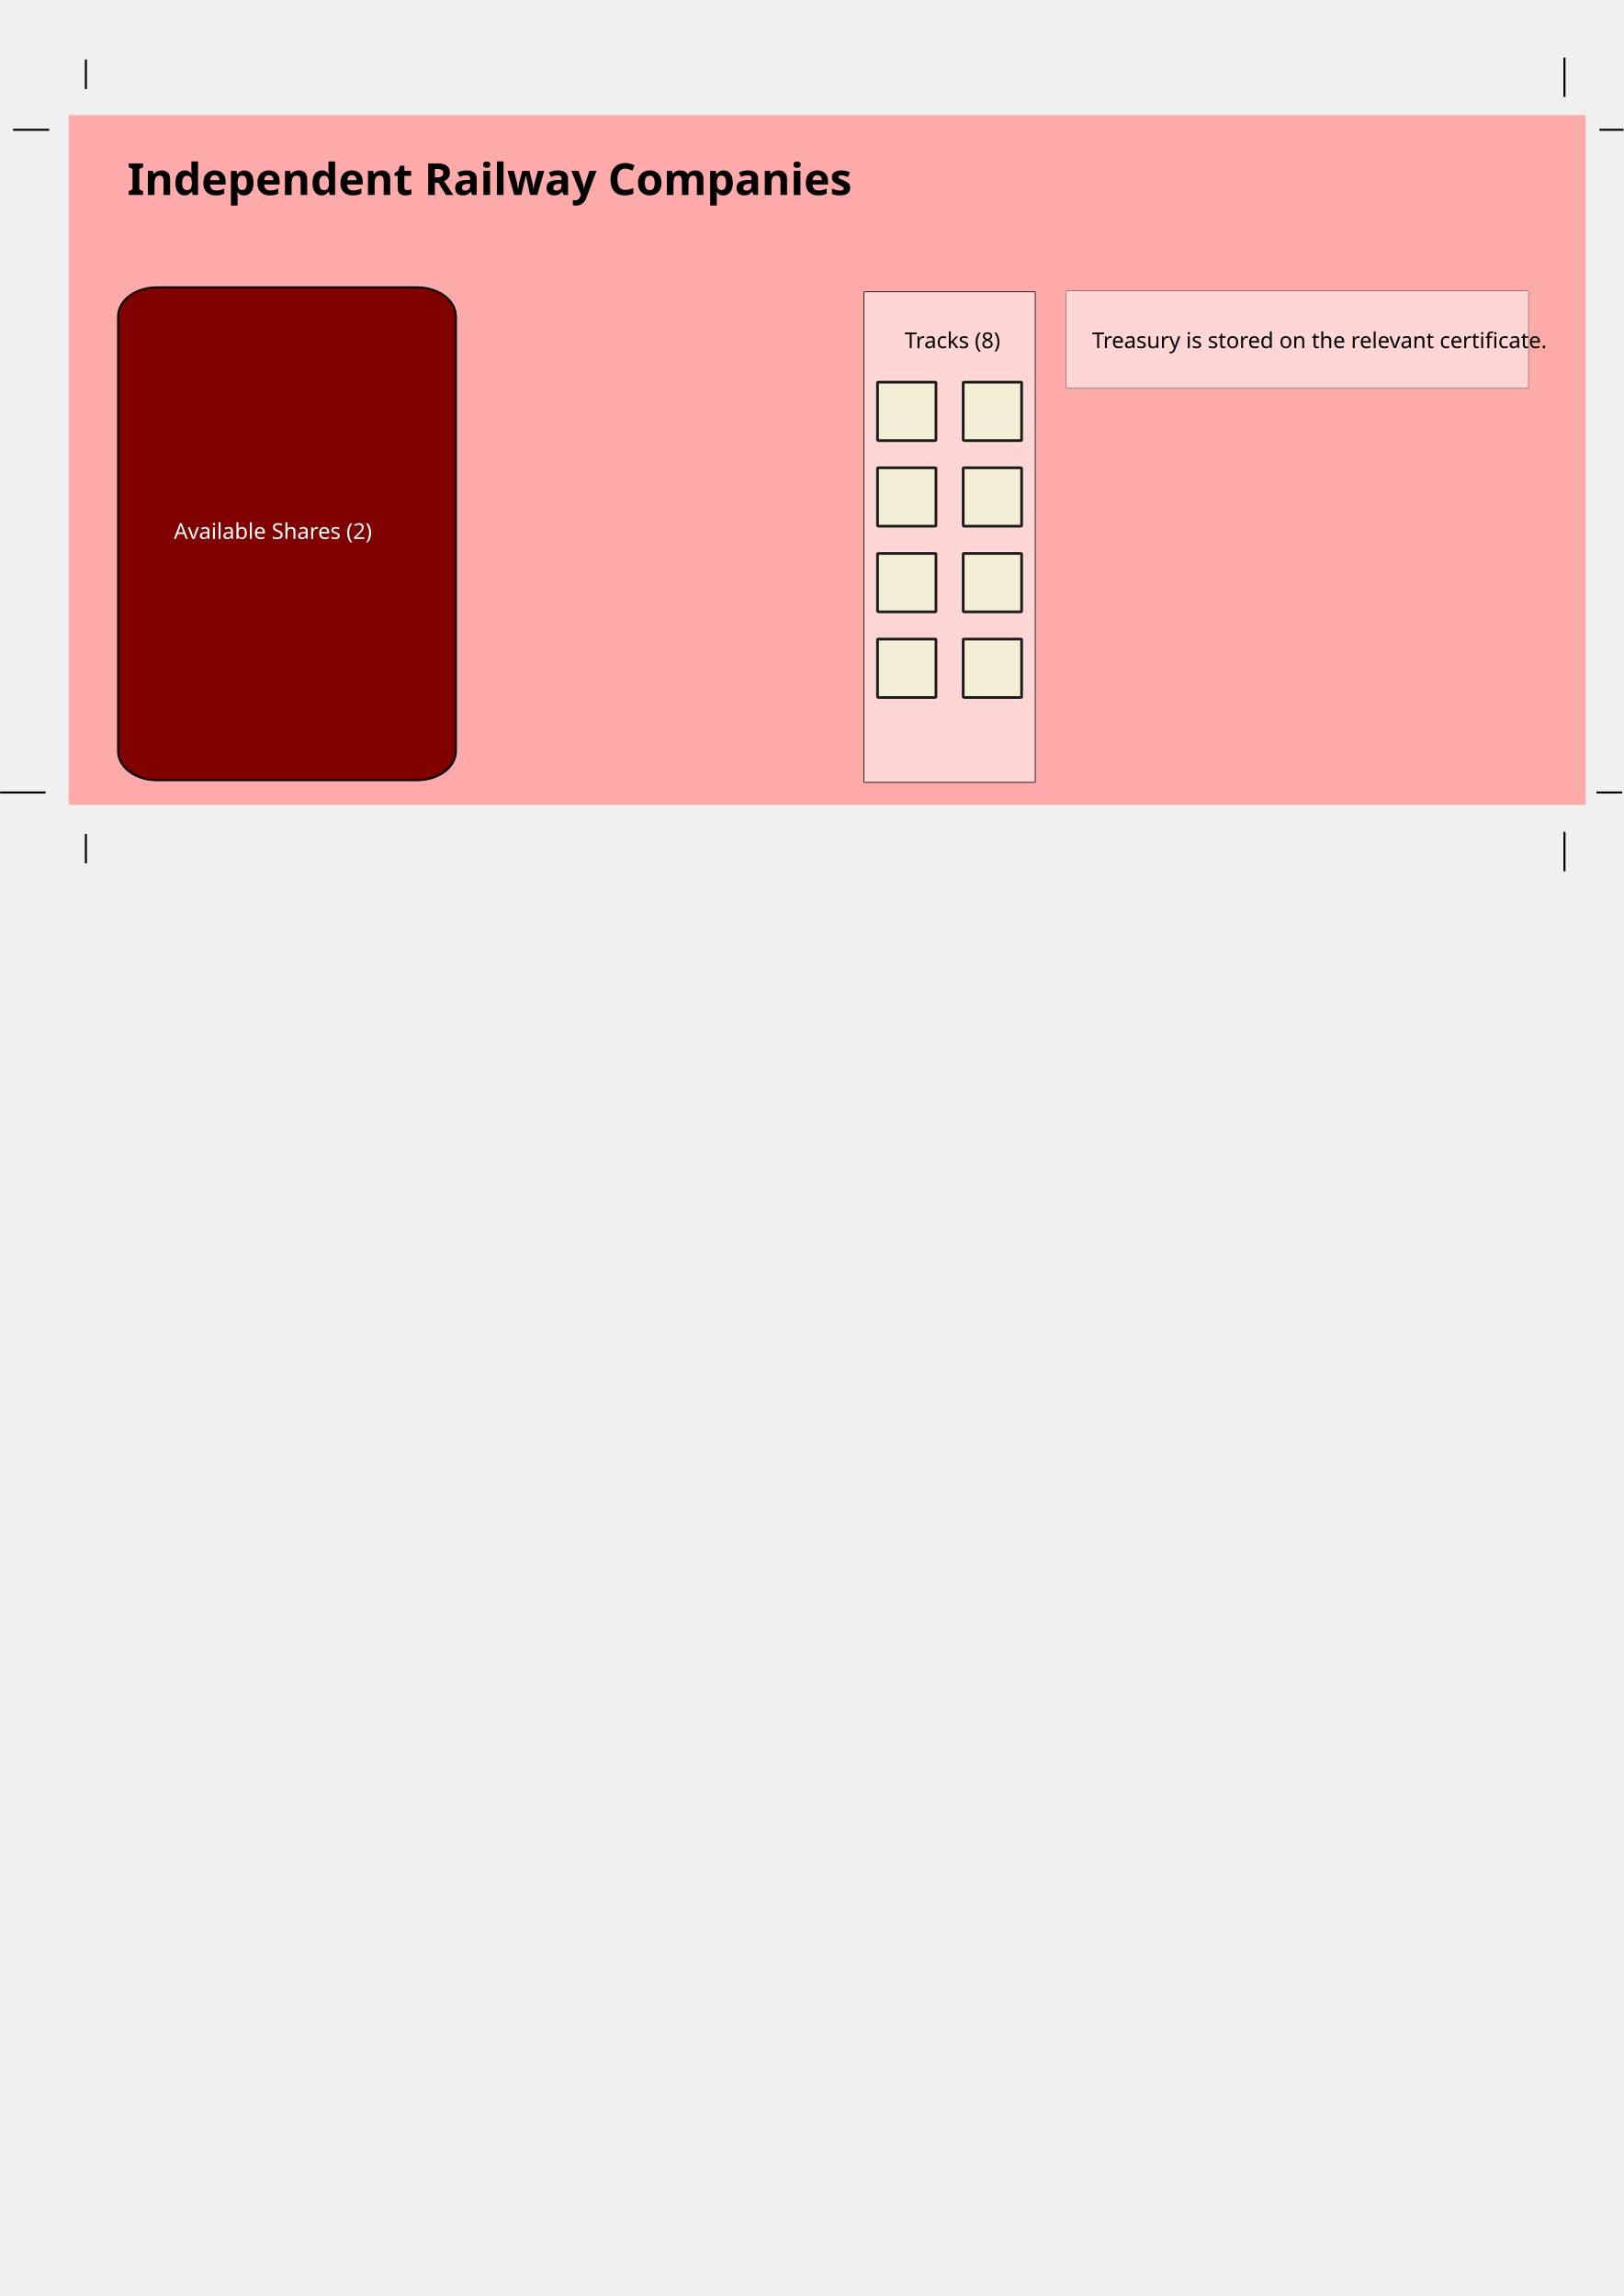
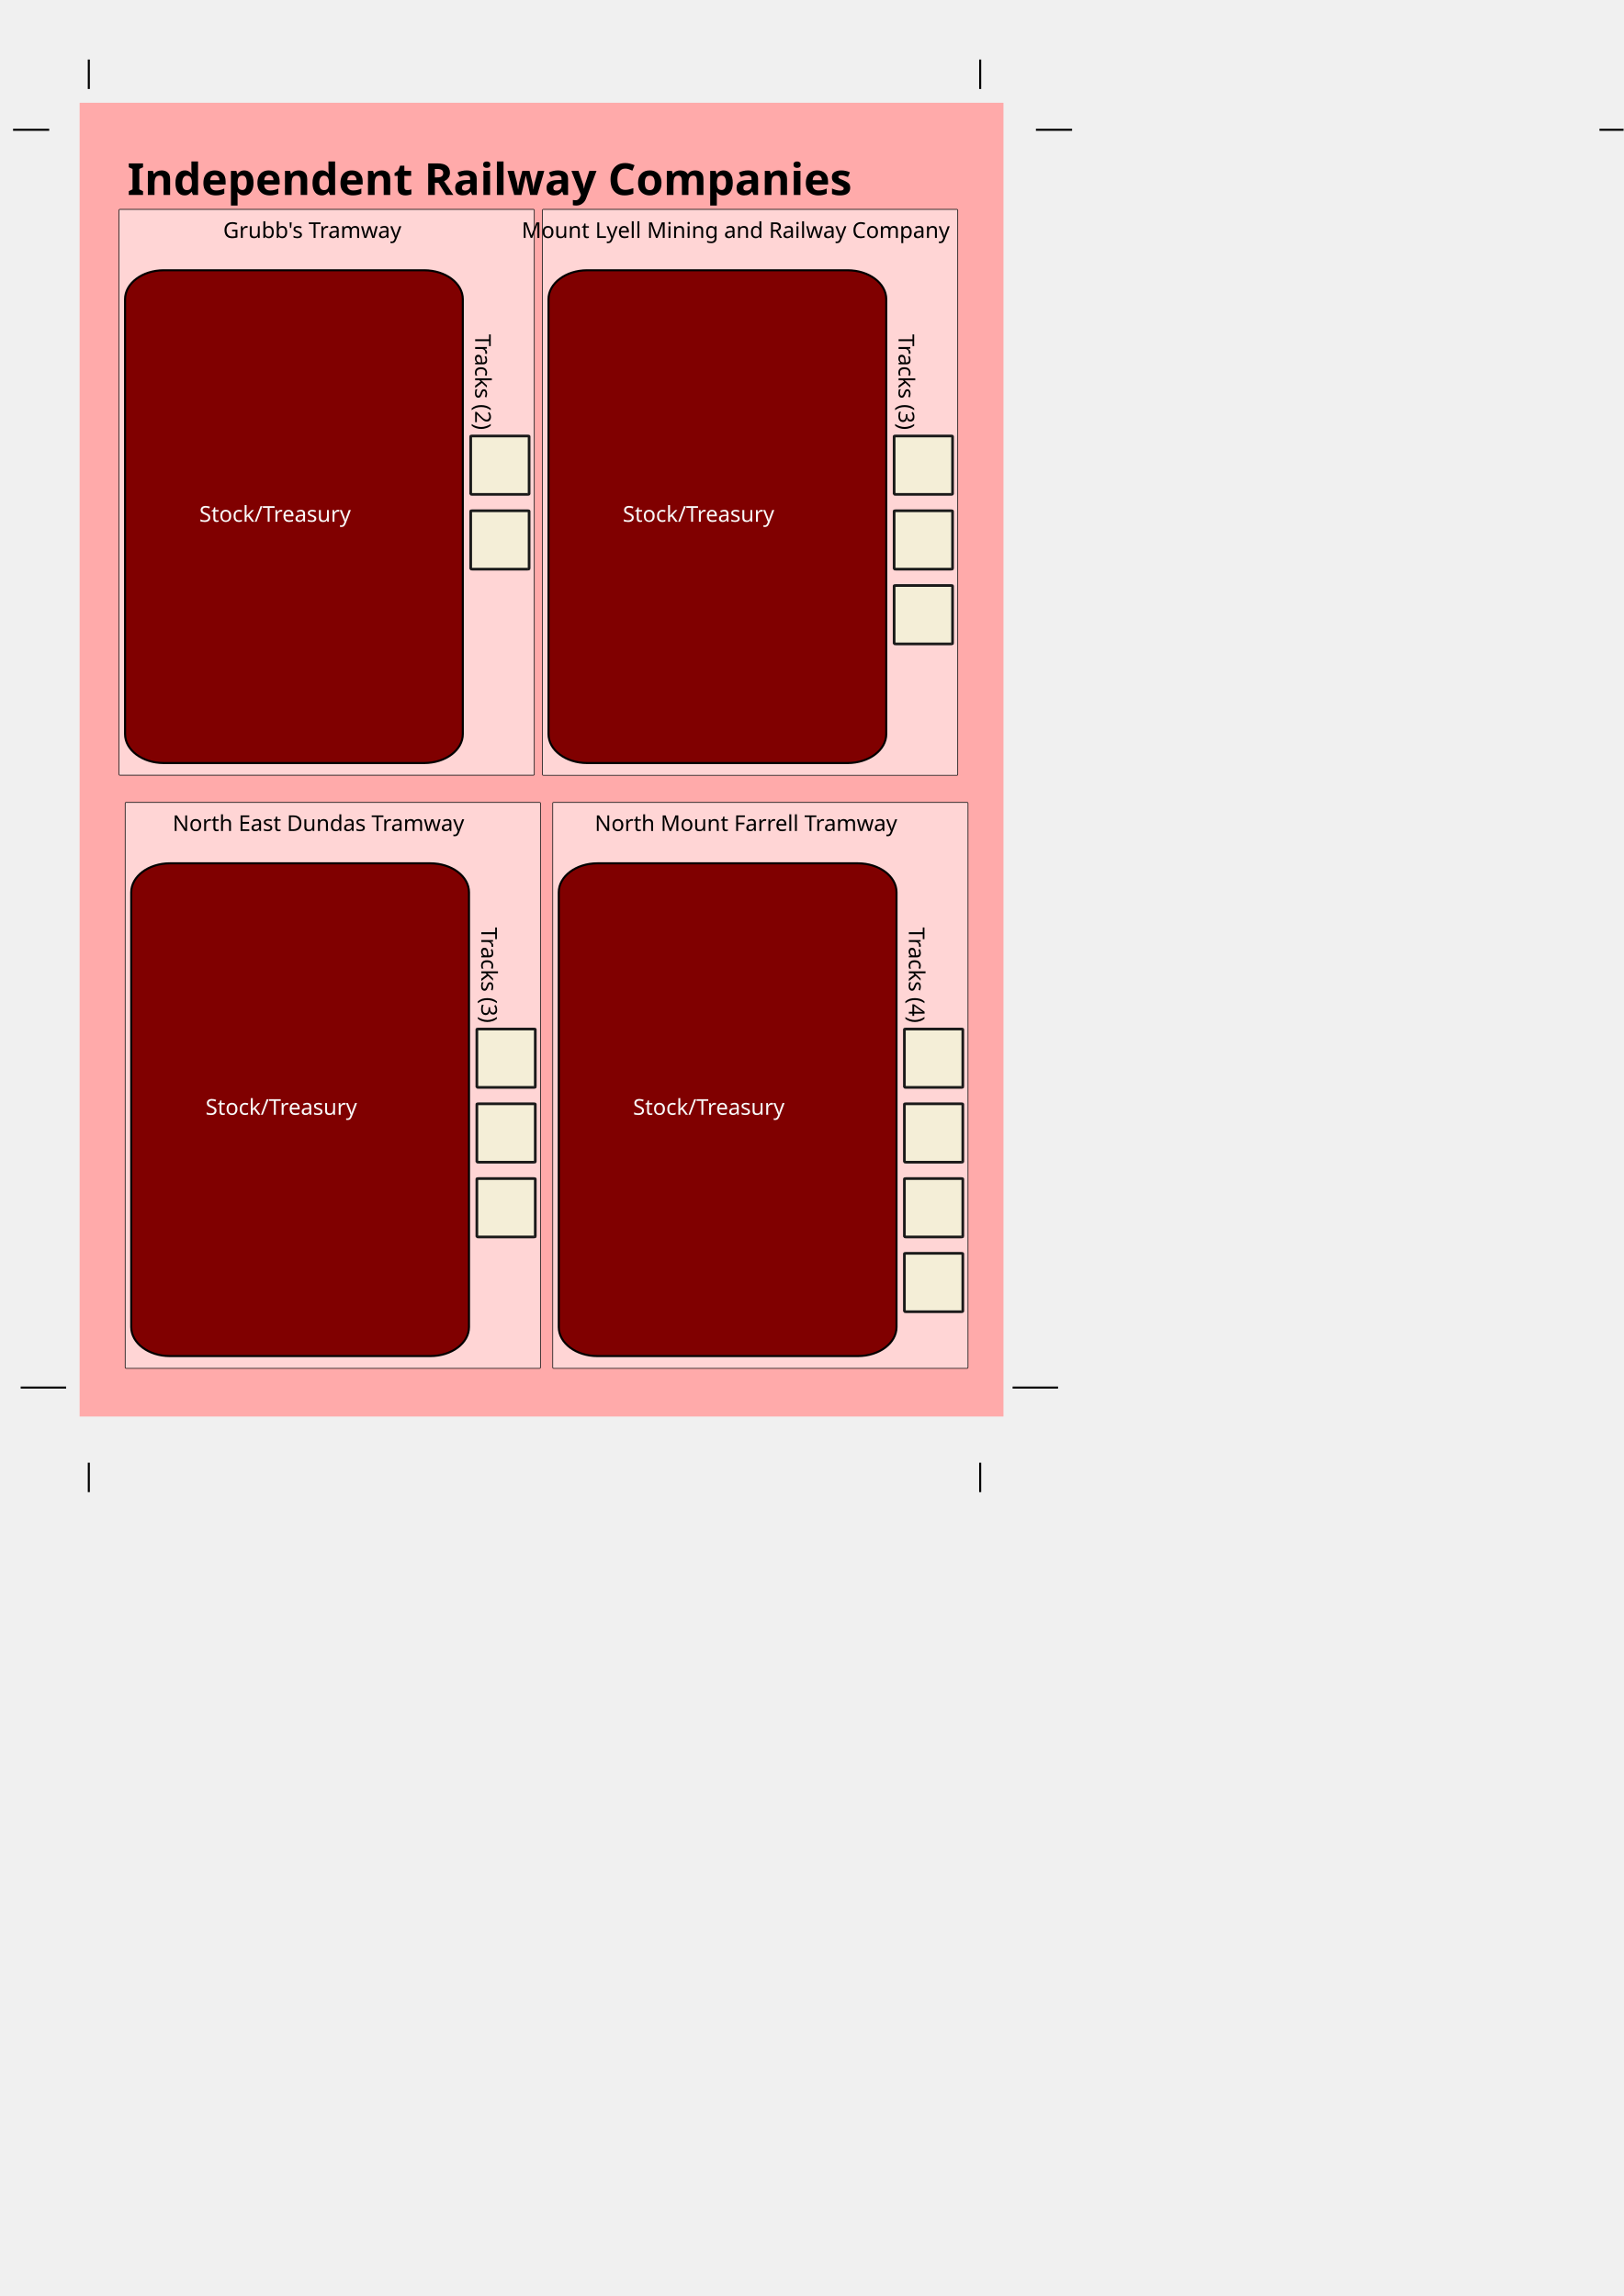
<svg xmlns="http://www.w3.org/2000/svg" width="210mm" height="297mm" viewBox="0 0 210 297" version="1.1" id="svg15070">
  <defs id="defs15064" />
  <g id="layer1">
-     <rect style="fill:#ffaaaa;fill-opacity:1;stroke:none;stroke-width:0.247;stroke-linecap:round;stroke-linejoin:bevel;stroke-miterlimit:4;stroke-dasharray:none;stroke-opacity:1" id="rect14693" width="196.188" height="89.22" x="8.885" y="14.897" />
-     <rect style="fill:#800000;fill-opacity:1;stroke:#000000;stroke-width:0.265;stroke-linecap:round;stroke-linejoin:bevel;stroke-miterlimit:4;stroke-dasharray:none;stroke-opacity:1" id="rect14691" width="63.742" height="43.683" x="37.176" y="-58.96" rx="3.75" ry="5" transform="rotate(90)" />
+     <rect style="fill:#ffaaaa;fill-opacity:1;stroke:none;stroke-width:0.266;stroke-linecap:round;stroke-linejoin:bevel;stroke-miterlimit:4;stroke-dasharray:none;stroke-opacity:1" id="rect14693" width="119.481" height="169.936" x="10.299" y="13.295" />
    <text xml:space="preserve" style="font-style:normal;font-variant:normal;font-weight:bold;font-stretch:normal;font-size:5.709px;line-height:1.25;font-family:Vollkorn;-inkscape-font-specification:'Vollkorn Bold';letter-spacing:0px;word-spacing:0px;fill:#000000;fill-opacity:1;stroke:none;stroke-width:0.535" x="16.467" y="25.215" id="text14697">
      <tspan id="tspan14695" x="16.467" y="25.215" style="stroke-width:0.535">Independent Railway Companies</tspan>
    </text>
-     <text xml:space="preserve" style="font-style:normal;font-variant:normal;font-weight:normal;font-stretch:normal;font-size:2.822px;line-height:1.25;font-family:Vollkorn;-inkscape-font-specification:Vollkorn;text-align:center;letter-spacing:0px;word-spacing:0px;text-anchor:middle;fill:#ffffff;fill-opacity:1;stroke:none;stroke-width:0.265" x="37.133" y="69.71" id="text14703">
-       <tspan id="tspan14701" x="37.133" y="69.71" style="font-style:normal;font-variant:normal;font-weight:normal;font-stretch:normal;font-family:Vollkorn;-inkscape-font-specification:Vollkorn;text-align:center;text-anchor:middle;fill:#ffffff;stroke-width:0.265">Available Shares (2)</tspan>
-     </text>
-     <rect ry="0.017" rx="0.119" y="37.637" x="137.875" height="12.599" width="59.811" id="rect14723" style="fill:#ffd5d5;fill-opacity:1;stroke:#1a1a1a;stroke-width:0.043;stroke-linecap:round;stroke-linejoin:bevel;stroke-miterlimit:4;stroke-dasharray:none;stroke-opacity:1" />
-     <text id="text14727" y="45.026" x="141.246" style="font-style:normal;font-variant:normal;font-weight:normal;font-stretch:normal;font-size:2.822px;line-height:1.25;font-family:Vollkorn;-inkscape-font-specification:Vollkorn;letter-spacing:0px;word-spacing:0px;fill:#000000;fill-opacity:1;stroke:none;stroke-width:0.265" xml:space="preserve">
-       <tspan style="font-style:normal;font-variant:normal;font-weight:normal;font-stretch:normal;font-family:Vollkorn;-inkscape-font-specification:Vollkorn;stroke-width:0.265" y="45.026" x="141.246" id="tspan14725">Treasury is stored on the relevant certificate.</tspan>
-     </text>
-     <path style="fill:none;stroke:#000000;stroke-width:0.265px;stroke-linecap:butt;stroke-linejoin:miter;stroke-opacity:1" d="M 11.109,7.701 V 11.51" id="path14916" />
-     <path style="fill:none;stroke:#000000;stroke-width:0.265px;stroke-linecap:butt;stroke-linejoin:miter;stroke-opacity:1" d="M 202.34,7.441 V 12.543" id="path14918" />
+     <path style="fill:none;stroke:#000000;stroke-width:0.265px;stroke-linecap:butt;stroke-linejoin:miter;stroke-opacity:1" d="M 11.487,7.701 V 11.51" id="path14916" />
    <path style="fill:none;stroke:#000000;stroke-width:0.265px;stroke-linecap:butt;stroke-linejoin:miter;stroke-opacity:1" d="M 1.688,16.789 H 6.365" id="path14914" />
    <path style="fill:none;stroke:#000000;stroke-width:0.265px;stroke-linecap:butt;stroke-linejoin:miter;stroke-opacity:1" d="m 206.865,16.789 h 3.118" id="path14920" />
-     <path style="fill:none;stroke:#000000;stroke-width:0.265px;stroke-linecap:butt;stroke-linejoin:miter;stroke-opacity:1" d="m 206.487,102.515 h 3.307" id="path14922" />
-     <path style="fill:none;stroke:#000000;stroke-width:0.265px;stroke-linecap:butt;stroke-linejoin:miter;stroke-opacity:1" d="M 0.017,102.515 H 5.897" id="path14924" />
-     <path id="path19474" d="m 11.109,107.865 v 3.809" style="fill:none;stroke:#000000;stroke-width:0.265px;stroke-linecap:butt;stroke-linejoin:miter;stroke-opacity:1" />
-     <path id="path19476" d="m 202.34,107.604 v 5.103" style="fill:none;stroke:#000000;stroke-width:0.265px;stroke-linecap:butt;stroke-linejoin:miter;stroke-opacity:1" />
-     <rect style="fill:#ffd5d5;fill-opacity:1;stroke:#1a1a1a;stroke-width:0.11;stroke-linecap:round;stroke-linejoin:bevel;stroke-miterlimit:4;stroke-dasharray:none;stroke-opacity:1" id="rect14865" width="22.161" height="63.465" x="111.732" y="37.736" rx="0.044" ry="0.084" />
-     <text xml:space="preserve" style="font-style:normal;font-variant:normal;font-weight:normal;font-stretch:normal;font-size:2.822px;line-height:1.25;font-family:Vollkorn;-inkscape-font-specification:Vollkorn;letter-spacing:0px;word-spacing:0px;fill:#000000;fill-opacity:1;stroke:none;stroke-width:0.265" x="117.005" y="45.033" id="text14869">
-       <tspan id="tspan14867" x="117.005" y="45.033" style="font-style:normal;font-variant:normal;font-weight:normal;font-stretch:normal;font-family:Vollkorn;-inkscape-font-specification:Vollkorn;stroke-width:0.265">Tracks (8)</tspan>
+     <path style="fill:none;stroke:#000000;stroke-width:0.265px;stroke-linecap:butt;stroke-linejoin:miter;stroke-opacity:1" d="m 2.674,179.489 h 5.88" id="path14924" />
+     <path id="path19474" d="m 16.973,107.865 v 3.809" style="fill:none;stroke:#000000;stroke-width:0.265px;stroke-linecap:butt;stroke-linejoin:miter;stroke-opacity:1" />
+     <rect ry="0.1" rx="0.101" y="27.081" x="15.393" height="73.198" width="53.707" id="rect14723" style="fill:#ffd5d5;fill-opacity:1;stroke:#1a1a1a;stroke-width:0.098;stroke-linecap:round;stroke-linejoin:bevel;stroke-miterlimit:4;stroke-dasharray:none;stroke-opacity:1" />
+     <rect style="fill:#800000;fill-opacity:1;stroke:#000000;stroke-width:0.265;stroke-linecap:round;stroke-linejoin:bevel;stroke-miterlimit:4;stroke-dasharray:none;stroke-opacity:1" id="rect14691" width="63.742" height="43.683" x="34.961" y="-59.858" rx="3.75" ry="5" transform="rotate(90)" />
+     <text xml:space="preserve" style="font-style:normal;font-variant:normal;font-weight:normal;font-stretch:normal;font-size:2.822px;line-height:1.25;font-family:Vollkorn;-inkscape-font-specification:Vollkorn;text-align:center;letter-spacing:0px;word-spacing:0px;text-anchor:middle;fill:#000000;fill-opacity:1;stroke:none;stroke-width:0.265" x="42.219" y="30.779" id="text14703">
+       <tspan id="tspan14701" x="42.219" y="30.779" style="font-style:normal;font-variant:normal;font-weight:normal;font-stretch:normal;font-family:Vollkorn;-inkscape-font-specification:Vollkorn;text-align:center;text-anchor:middle;fill:#000000;stroke-width:0.265">Grubb's Tramway</tspan>
    </text>
-     <rect style="fill:#f4eed7;fill-opacity:1;stroke:#1a1a1a;stroke-width:0.348;stroke-linecap:round;stroke-linejoin:bevel;stroke-miterlimit:4;stroke-dasharray:none;stroke-opacity:1" id="rect14877" width="7.555" height="7.555" x="113.495" y="49.434" rx="0.224" ry="0.048" />
-     <rect ry="0.048" rx="0.224" y="60.512" x="113.495" height="7.555" width="7.555" id="rect14879" style="fill:#f4eed7;fill-opacity:1;stroke:#1a1a1a;stroke-width:0.348;stroke-linecap:round;stroke-linejoin:bevel;stroke-miterlimit:4;stroke-dasharray:none;stroke-opacity:1" />
-     <rect style="fill:#f4eed7;fill-opacity:1;stroke:#1a1a1a;stroke-width:0.348;stroke-linecap:round;stroke-linejoin:bevel;stroke-miterlimit:4;stroke-dasharray:none;stroke-opacity:1" id="rect14881" width="7.555" height="7.555" x="113.495" y="71.591" rx="0.224" ry="0.048" />
-     <rect ry="0.048" rx="0.224" y="82.669" x="113.495" height="7.555" width="7.555" id="rect14883" style="fill:#f4eed7;fill-opacity:1;stroke:#1a1a1a;stroke-width:0.348;stroke-linecap:round;stroke-linejoin:bevel;stroke-miterlimit:4;stroke-dasharray:none;stroke-opacity:1" />
-     <rect ry="0.048" rx="0.224" y="49.434" x="124.574" height="7.555" width="7.555" id="rect14885" style="fill:#f4eed7;fill-opacity:1;stroke:#1a1a1a;stroke-width:0.348;stroke-linecap:round;stroke-linejoin:bevel;stroke-miterlimit:4;stroke-dasharray:none;stroke-opacity:1" />
-     <rect style="fill:#f4eed7;fill-opacity:1;stroke:#1a1a1a;stroke-width:0.348;stroke-linecap:round;stroke-linejoin:bevel;stroke-miterlimit:4;stroke-dasharray:none;stroke-opacity:1" id="rect14887" width="7.555" height="7.555" x="124.574" y="60.512" rx="0.224" ry="0.048" />
-     <rect ry="0.048" rx="0.224" y="71.591" x="124.574" height="7.555" width="7.555" id="rect14889" style="fill:#f4eed7;fill-opacity:1;stroke:#1a1a1a;stroke-width:0.348;stroke-linecap:round;stroke-linejoin:bevel;stroke-miterlimit:4;stroke-dasharray:none;stroke-opacity:1" />
-     <rect style="fill:#f4eed7;fill-opacity:1;stroke:#1a1a1a;stroke-width:0.348;stroke-linecap:round;stroke-linejoin:bevel;stroke-miterlimit:4;stroke-dasharray:none;stroke-opacity:1" id="rect14900" width="7.555" height="7.555" x="124.574" y="82.669" rx="0.224" ry="0.048" />
+     <rect ry="0.048" rx="0.224" y="56.395" x="60.877" height="7.555" width="7.555" id="rect2337" style="fill:#f4eed7;fill-opacity:1;stroke:#1a1a1a;stroke-width:0.348;stroke-linecap:round;stroke-linejoin:bevel;stroke-miterlimit:4;stroke-dasharray:none;stroke-opacity:1" />
+     <rect style="fill:#f4eed7;fill-opacity:1;stroke:#1a1a1a;stroke-width:0.348;stroke-linecap:round;stroke-linejoin:bevel;stroke-miterlimit:4;stroke-dasharray:none;stroke-opacity:1" id="rect2339" width="7.555" height="7.555" x="60.877" y="66.067" rx="0.224" ry="0.048" />
+     <text id="text2921" y="67.492" x="37.412" style="font-style:normal;font-variant:normal;font-weight:normal;font-stretch:normal;font-size:2.822px;line-height:1.25;font-family:Vollkorn;-inkscape-font-specification:Vollkorn;text-align:center;letter-spacing:0px;word-spacing:0px;text-anchor:middle;fill:#f9f9f9;fill-opacity:1;stroke:none;stroke-width:0.265" xml:space="preserve">
+       <tspan style="font-style:normal;font-variant:normal;font-weight:normal;font-stretch:normal;font-family:Vollkorn;-inkscape-font-specification:Vollkorn;text-align:center;text-anchor:middle;fill:#f9f9f9;stroke-width:0.265" y="67.492" x="37.412" id="tspan2919">Stock/Treasury</tspan>
+     </text>
+     <text id="text2925" y="-61.452" x="43.225" style="font-style:normal;font-variant:normal;font-weight:normal;font-stretch:normal;font-size:2.822px;line-height:1.25;font-family:Vollkorn;-inkscape-font-specification:Vollkorn;letter-spacing:0px;word-spacing:0px;fill:#000000;fill-opacity:1;stroke:none;stroke-width:0.265" xml:space="preserve" transform="rotate(90)">
+       <tspan style="font-style:normal;font-variant:normal;font-weight:normal;font-stretch:normal;font-family:Vollkorn;-inkscape-font-specification:Vollkorn;stroke-width:0.265" y="-61.452" x="43.225" id="tspan2923">Tracks (2)</tspan>
+     </text>
+     <rect style="fill:#ffd5d5;fill-opacity:1;stroke:#1a1a1a;stroke-width:0.098;stroke-linecap:round;stroke-linejoin:bevel;stroke-miterlimit:4;stroke-dasharray:none;stroke-opacity:1" id="rect2927" width="53.707" height="73.209" x="70.158" y="27.081" rx="0.101" ry="0.1" />
+     <rect transform="rotate(90)" ry="5" rx="3.75" y="-114.623" x="34.961" height="43.683" width="63.742" id="rect2929" style="fill:#800000;fill-opacity:1;stroke:#000000;stroke-width:0.265;stroke-linecap:round;stroke-linejoin:bevel;stroke-miterlimit:4;stroke-dasharray:none;stroke-opacity:1" />
+     <text id="text2933" y="30.779" x="96.984" style="font-style:normal;font-variant:normal;font-weight:normal;font-stretch:normal;font-size:2.822px;line-height:1.25;font-family:Vollkorn;-inkscape-font-specification:Vollkorn;text-align:center;letter-spacing:0px;word-spacing:0px;text-anchor:middle;fill:#000000;fill-opacity:1;stroke:none;stroke-width:0.265" xml:space="preserve">
+       <tspan style="font-style:normal;font-variant:normal;font-weight:normal;font-stretch:normal;font-family:Vollkorn;-inkscape-font-specification:Vollkorn;text-align:center;text-anchor:middle;fill:#000000;stroke-width:0.265" y="30.779" x="96.984" id="tspan2931">Mount Lyell Mining and Railway Company</tspan>
+     </text>
+     <rect style="fill:#f4eed7;fill-opacity:1;stroke:#1a1a1a;stroke-width:0.348;stroke-linecap:round;stroke-linejoin:bevel;stroke-miterlimit:4;stroke-dasharray:none;stroke-opacity:1" id="rect2935" width="7.555" height="7.555" x="115.642" y="56.395" rx="0.224" ry="0.048" />
+     <rect ry="0.048" rx="0.224" y="66.067" x="115.642" height="7.555" width="7.555" id="rect2937" style="fill:#f4eed7;fill-opacity:1;stroke:#1a1a1a;stroke-width:0.348;stroke-linecap:round;stroke-linejoin:bevel;stroke-miterlimit:4;stroke-dasharray:none;stroke-opacity:1" />
+     <text xml:space="preserve" style="font-style:normal;font-variant:normal;font-weight:normal;font-stretch:normal;font-size:2.822px;line-height:1.25;font-family:Vollkorn;-inkscape-font-specification:Vollkorn;text-align:center;letter-spacing:0px;word-spacing:0px;text-anchor:middle;fill:#f9f9f9;fill-opacity:1;stroke:none;stroke-width:0.265" x="92.177" y="67.492" id="text2941">
+       <tspan id="tspan2939" x="92.177" y="67.492" style="font-style:normal;font-variant:normal;font-weight:normal;font-stretch:normal;font-family:Vollkorn;-inkscape-font-specification:Vollkorn;text-align:center;text-anchor:middle;fill:#f9f9f9;stroke-width:0.265">Stock/Treasury</tspan>
+     </text>
+     <text transform="rotate(90)" xml:space="preserve" style="font-style:normal;font-variant:normal;font-weight:normal;font-stretch:normal;font-size:2.822px;line-height:1.25;font-family:Vollkorn;-inkscape-font-specification:Vollkorn;letter-spacing:0px;word-spacing:0px;fill:#000000;fill-opacity:1;stroke:none;stroke-width:0.265" x="43.225" y="-116.217" id="text2945">
+       <tspan id="tspan2943" x="43.225" y="-116.217" style="font-style:normal;font-variant:normal;font-weight:normal;font-stretch:normal;font-family:Vollkorn;-inkscape-font-specification:Vollkorn;stroke-width:0.265">Tracks (3)</tspan>
+     </text>
+     <rect ry="0.048" rx="0.224" y="75.738" x="115.642" height="7.555" width="7.555" id="rect2947" style="fill:#f4eed7;fill-opacity:1;stroke:#1a1a1a;stroke-width:0.348;stroke-linecap:round;stroke-linejoin:bevel;stroke-miterlimit:4;stroke-dasharray:none;stroke-opacity:1" />
+     <rect ry="0.1" rx="0.101" y="103.794" x="16.192" height="73.209" width="53.707" id="rect2949" style="fill:#ffd5d5;fill-opacity:1;stroke:#1a1a1a;stroke-width:0.098;stroke-linecap:round;stroke-linejoin:bevel;stroke-miterlimit:4;stroke-dasharray:none;stroke-opacity:1" />
+     <rect style="fill:#800000;fill-opacity:1;stroke:#000000;stroke-width:0.265;stroke-linecap:round;stroke-linejoin:bevel;stroke-miterlimit:4;stroke-dasharray:none;stroke-opacity:1" id="rect2951" width="63.742" height="43.683" x="111.674" y="-60.656" rx="3.75" ry="5" transform="rotate(90)" />
+     <text xml:space="preserve" style="font-style:normal;font-variant:normal;font-weight:normal;font-stretch:normal;font-size:2.822px;line-height:1.25;font-family:Vollkorn;-inkscape-font-specification:Vollkorn;text-align:center;letter-spacing:0px;word-spacing:0px;text-anchor:middle;fill:#000000;fill-opacity:1;stroke:none;stroke-width:0.265" x="43.017" y="107.492" id="text2955">
+       <tspan id="tspan2953" x="43.017" y="107.492" style="font-style:normal;font-variant:normal;font-weight:normal;font-stretch:normal;font-family:Vollkorn;-inkscape-font-specification:Vollkorn;text-align:center;text-anchor:middle;fill:#000000;stroke-width:0.265">North East Dundas Tramway</tspan>
+     </text>
+     <rect ry="0.048" rx="0.224" y="133.108" x="61.675" height="7.555" width="7.555" id="rect2957" style="fill:#f4eed7;fill-opacity:1;stroke:#1a1a1a;stroke-width:0.348;stroke-linecap:round;stroke-linejoin:bevel;stroke-miterlimit:4;stroke-dasharray:none;stroke-opacity:1" />
+     <rect style="fill:#f4eed7;fill-opacity:1;stroke:#1a1a1a;stroke-width:0.348;stroke-linecap:round;stroke-linejoin:bevel;stroke-miterlimit:4;stroke-dasharray:none;stroke-opacity:1" id="rect2959" width="7.555" height="7.555" x="61.675" y="142.78" rx="0.224" ry="0.048" />
+     <text id="text2963" y="144.205" x="38.21" style="font-style:normal;font-variant:normal;font-weight:normal;font-stretch:normal;font-size:2.822px;line-height:1.25;font-family:Vollkorn;-inkscape-font-specification:Vollkorn;text-align:center;letter-spacing:0px;word-spacing:0px;text-anchor:middle;fill:#f9f9f9;fill-opacity:1;stroke:none;stroke-width:0.265" xml:space="preserve">
+       <tspan style="font-style:normal;font-variant:normal;font-weight:normal;font-stretch:normal;font-family:Vollkorn;-inkscape-font-specification:Vollkorn;text-align:center;text-anchor:middle;fill:#f9f9f9;stroke-width:0.265" y="144.205" x="38.21" id="tspan2961">Stock/Treasury</tspan>
+     </text>
+     <text id="text2967" y="-62.25" x="119.938" style="font-style:normal;font-variant:normal;font-weight:normal;font-stretch:normal;font-size:2.822px;line-height:1.25;font-family:Vollkorn;-inkscape-font-specification:Vollkorn;letter-spacing:0px;word-spacing:0px;fill:#000000;fill-opacity:1;stroke:none;stroke-width:0.265" xml:space="preserve" transform="rotate(90)">
+       <tspan style="font-style:normal;font-variant:normal;font-weight:normal;font-stretch:normal;font-family:Vollkorn;-inkscape-font-specification:Vollkorn;stroke-width:0.265" y="-62.25" x="119.938" id="tspan2965">Tracks (3)</tspan>
+     </text>
+     <rect style="fill:#f4eed7;fill-opacity:1;stroke:#1a1a1a;stroke-width:0.348;stroke-linecap:round;stroke-linejoin:bevel;stroke-miterlimit:4;stroke-dasharray:none;stroke-opacity:1" id="rect2969" width="7.555" height="7.555" x="61.675" y="152.452" rx="0.224" ry="0.048" />
+     <rect style="fill:#ffd5d5;fill-opacity:1;stroke:#1a1a1a;stroke-width:0.098;stroke-linecap:round;stroke-linejoin:bevel;stroke-miterlimit:4;stroke-dasharray:none;stroke-opacity:1" id="rect2971" width="53.707" height="73.209" x="71.486" y="103.794" rx="0.101" ry="0.1" />
+     <rect transform="rotate(90)" ry="5" rx="3.75" y="-115.95" x="111.674" height="43.683" width="63.742" id="rect2973" style="fill:#800000;fill-opacity:1;stroke:#000000;stroke-width:0.265;stroke-linecap:round;stroke-linejoin:bevel;stroke-miterlimit:4;stroke-dasharray:none;stroke-opacity:1" />
+     <text id="text2977" y="107.492" x="98.311" style="font-style:normal;font-variant:normal;font-weight:normal;font-stretch:normal;font-size:2.822px;line-height:1.25;font-family:Vollkorn;-inkscape-font-specification:Vollkorn;text-align:center;letter-spacing:0px;word-spacing:0px;text-anchor:middle;fill:#000000;fill-opacity:1;stroke:none;stroke-width:0.265" xml:space="preserve">
+       <tspan style="font-style:normal;font-variant:normal;font-weight:normal;font-stretch:normal;font-family:Vollkorn;-inkscape-font-specification:Vollkorn;text-align:center;text-anchor:middle;fill:#000000;stroke-width:0.265" y="107.492" x="98.311" id="tspan2975">North Mount Farrell Tramway</tspan>
+     </text>
+     <rect style="fill:#f4eed7;fill-opacity:1;stroke:#1a1a1a;stroke-width:0.348;stroke-linecap:round;stroke-linejoin:bevel;stroke-miterlimit:4;stroke-dasharray:none;stroke-opacity:1" id="rect2979" width="7.555" height="7.555" x="116.969" y="133.108" rx="0.224" ry="0.048" />
+     <rect ry="0.048" rx="0.224" y="142.78" x="116.969" height="7.555" width="7.555" id="rect2981" style="fill:#f4eed7;fill-opacity:1;stroke:#1a1a1a;stroke-width:0.348;stroke-linecap:round;stroke-linejoin:bevel;stroke-miterlimit:4;stroke-dasharray:none;stroke-opacity:1" />
+     <text xml:space="preserve" style="font-style:normal;font-variant:normal;font-weight:normal;font-stretch:normal;font-size:2.822px;line-height:1.25;font-family:Vollkorn;-inkscape-font-specification:Vollkorn;text-align:center;letter-spacing:0px;word-spacing:0px;text-anchor:middle;fill:#f9f9f9;fill-opacity:1;stroke:none;stroke-width:0.265" x="93.504" y="144.205" id="text2985">
+       <tspan id="tspan2983" x="93.504" y="144.205" style="font-style:normal;font-variant:normal;font-weight:normal;font-stretch:normal;font-family:Vollkorn;-inkscape-font-specification:Vollkorn;text-align:center;text-anchor:middle;fill:#f9f9f9;stroke-width:0.265">Stock/Treasury</tspan>
+     </text>
+     <text transform="rotate(90)" xml:space="preserve" style="font-style:normal;font-variant:normal;font-weight:normal;font-stretch:normal;font-size:2.822px;line-height:1.25;font-family:Vollkorn;-inkscape-font-specification:Vollkorn;letter-spacing:0px;word-spacing:0px;fill:#000000;fill-opacity:1;stroke:none;stroke-width:0.265" x="119.938" y="-117.544" id="text2989">
+       <tspan id="tspan2987" x="119.938" y="-117.544" style="font-style:normal;font-variant:normal;font-weight:normal;font-stretch:normal;font-family:Vollkorn;-inkscape-font-specification:Vollkorn;stroke-width:0.265">Tracks (4)</tspan>
+     </text>
+     <rect ry="0.048" rx="0.224" y="152.452" x="116.969" height="7.555" width="7.555" id="rect2991" style="fill:#f4eed7;fill-opacity:1;stroke:#1a1a1a;stroke-width:0.348;stroke-linecap:round;stroke-linejoin:bevel;stroke-miterlimit:4;stroke-dasharray:none;stroke-opacity:1" />
+     <rect style="fill:#f4eed7;fill-opacity:1;stroke:#1a1a1a;stroke-width:0.348;stroke-linecap:round;stroke-linejoin:bevel;stroke-miterlimit:4;stroke-dasharray:none;stroke-opacity:1" id="rect2993" width="7.555" height="7.555" x="116.969" y="162.123" rx="0.224" ry="0.048" />
+     <path id="path3085" d="M 130.963,179.489 H 136.843" style="fill:none;stroke:#000000;stroke-width:0.265px;stroke-linecap:butt;stroke-linejoin:miter;stroke-opacity:1" />
+     <path id="path3087" d="M 126.77,7.701 V 11.51" style="fill:none;stroke:#000000;stroke-width:0.265px;stroke-linecap:butt;stroke-linejoin:miter;stroke-opacity:1" />
+     <path id="path3089" d="m 11.487,189.206 v 3.809" style="fill:none;stroke:#000000;stroke-width:0.265px;stroke-linecap:butt;stroke-linejoin:miter;stroke-opacity:1" />
+     <path style="fill:none;stroke:#000000;stroke-width:0.265px;stroke-linecap:butt;stroke-linejoin:miter;stroke-opacity:1" d="m 126.77,189.206 v 3.809" id="path3091" />
+     <path id="path3093" d="m 133.979,16.789 h 4.677" style="fill:none;stroke:#000000;stroke-width:0.265px;stroke-linecap:butt;stroke-linejoin:miter;stroke-opacity:1" />
  </g>
</svg>
